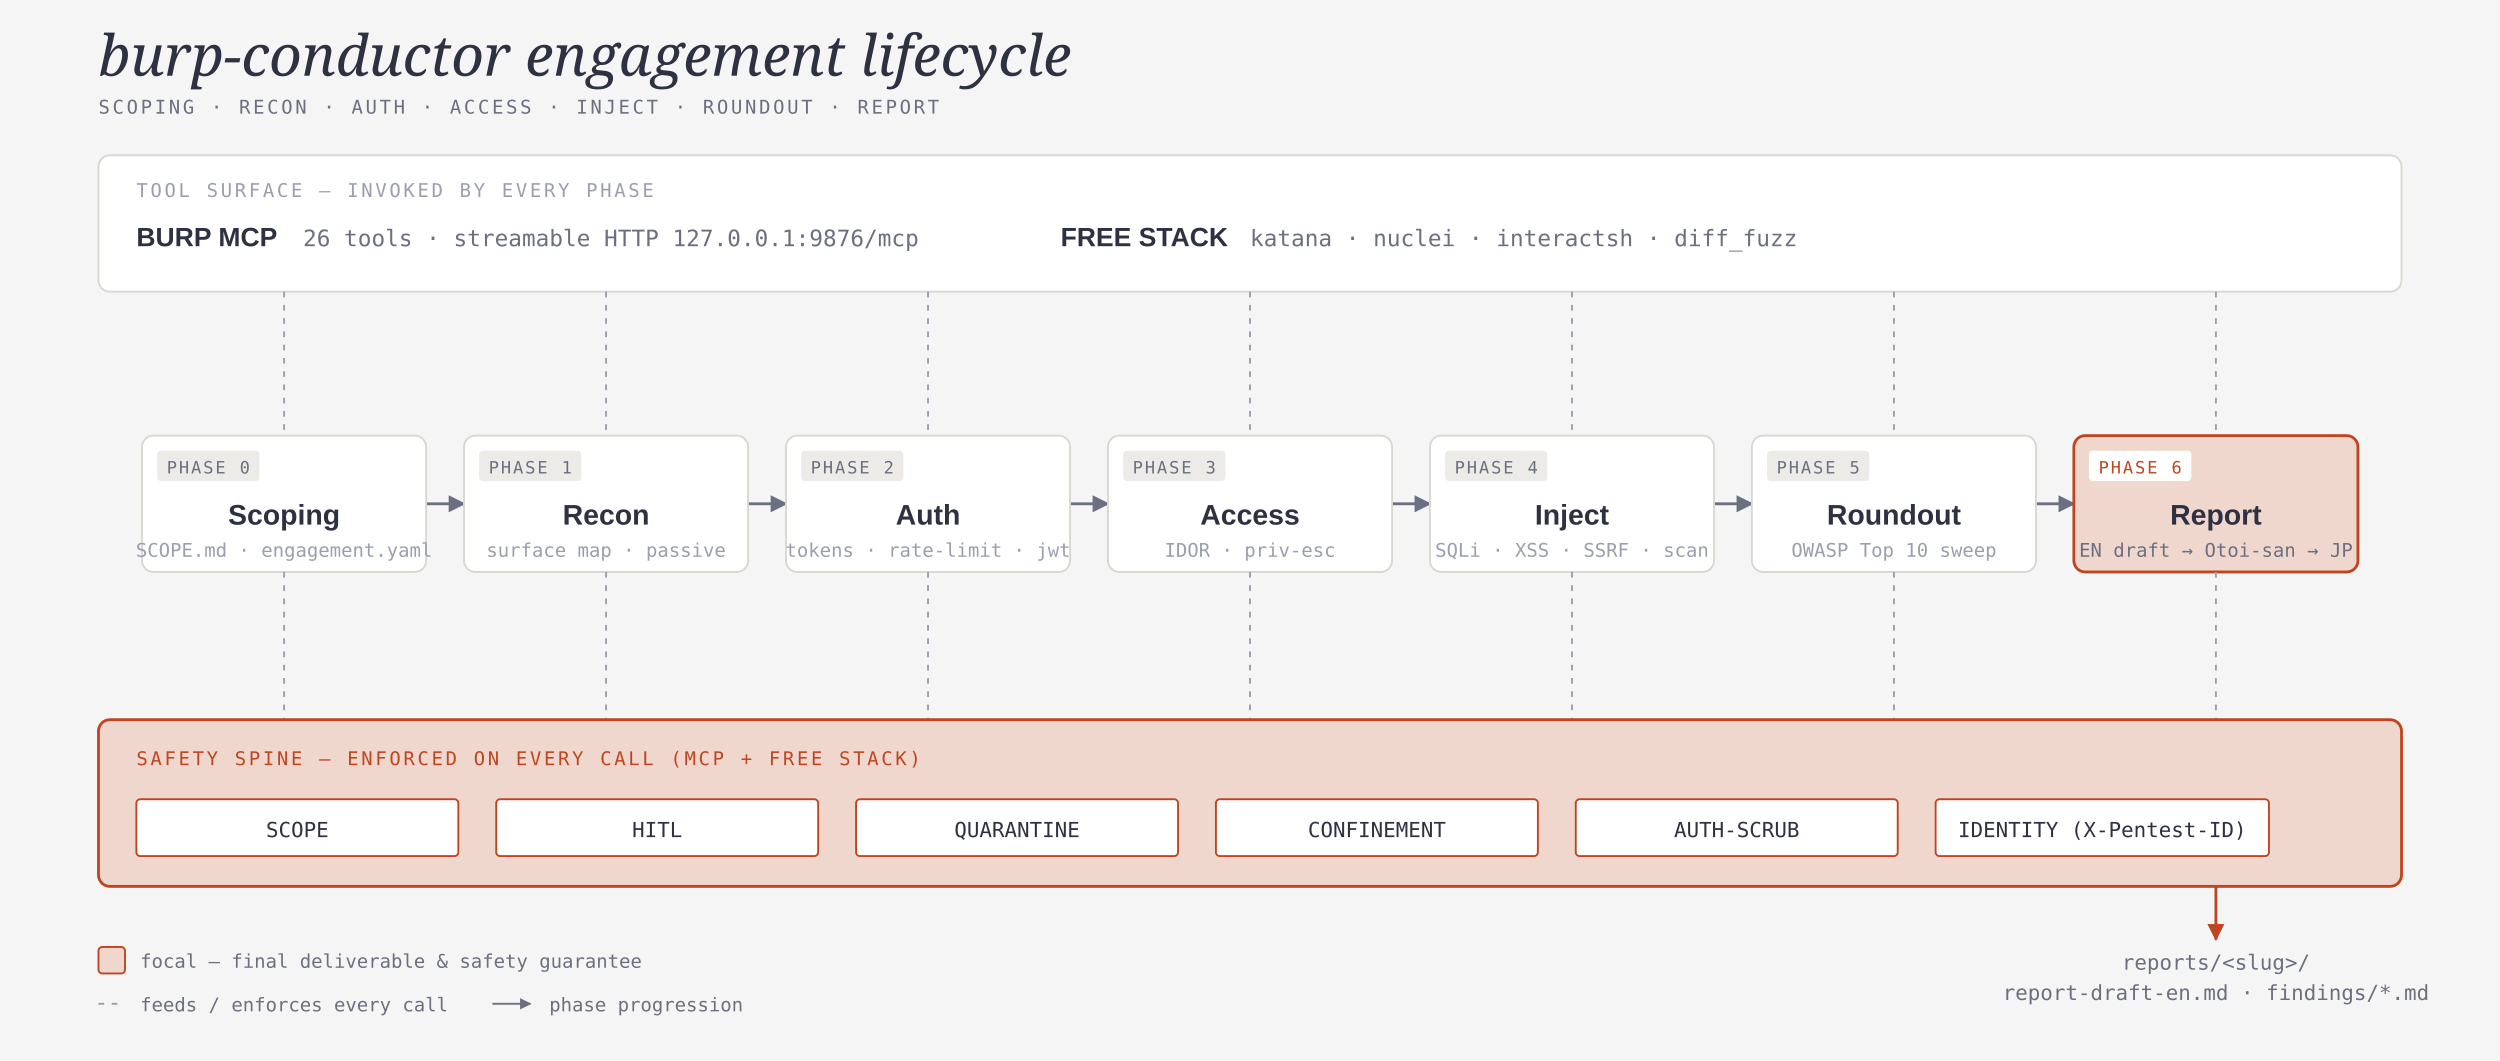
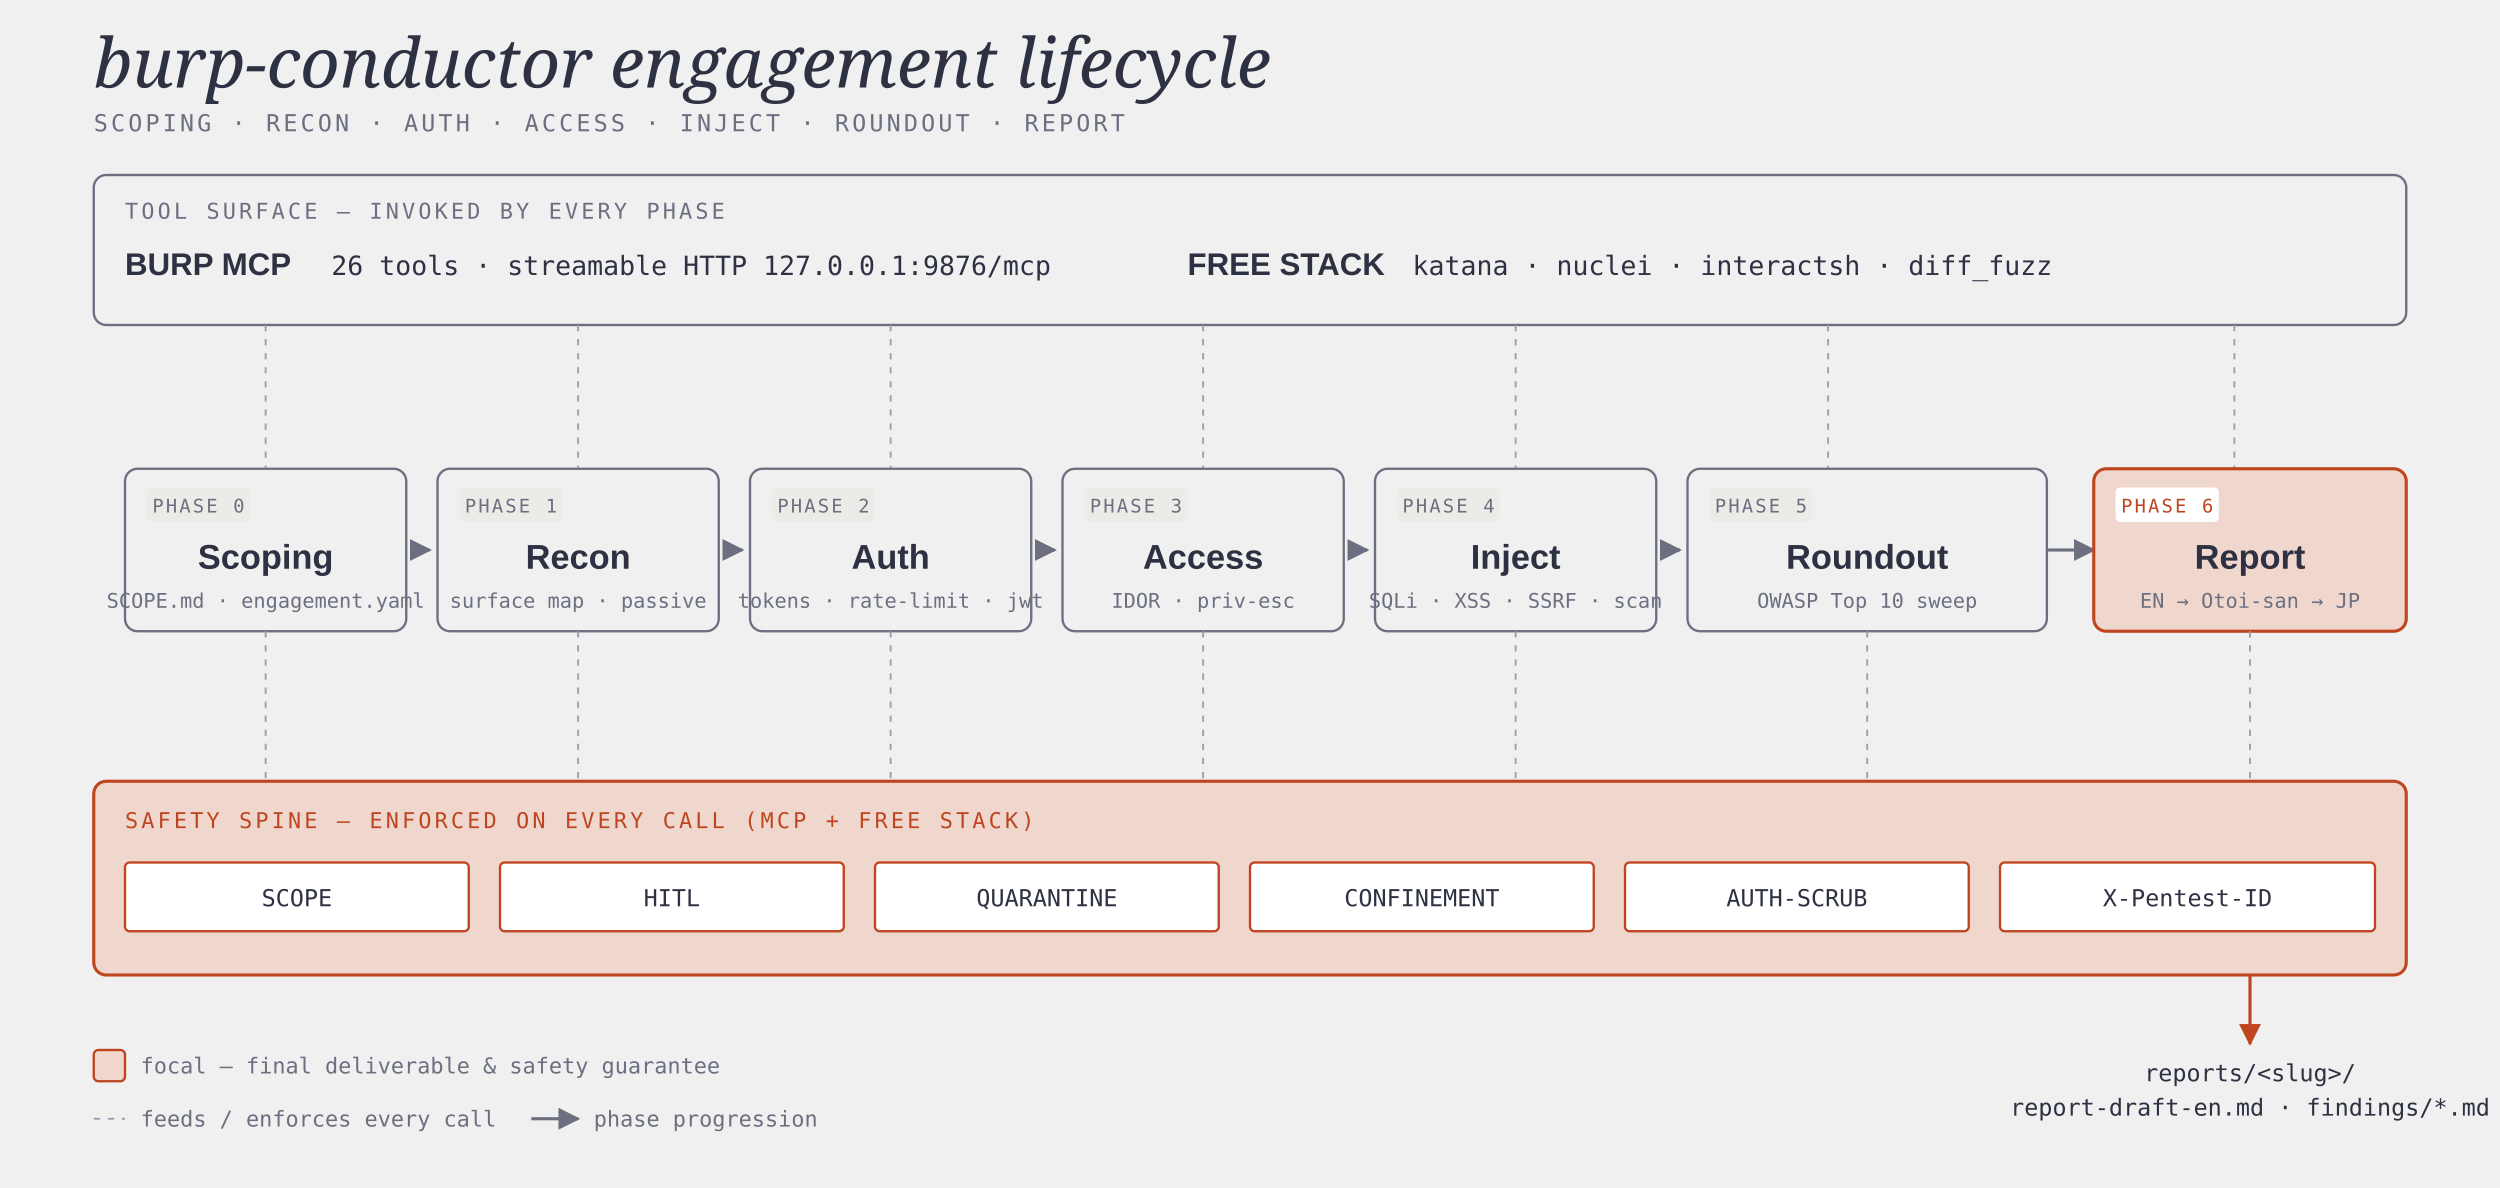
- <svg xmlns="http://www.w3.org/2000/svg" viewBox="0 0 1320 560" role="img" aria-labelledby="t d" font-family="'Geist','Helvetica Neue',Arial,sans-serif">
+ <svg xmlns="http://www.w3.org/2000/svg" viewBox="0 0 1600 760" role="img" aria-labelledby="t d" font-family="'Geist','Helvetica Neue',Arial,sans-serif">
  <defs>
-     <marker id="a" viewBox="0 0 10 10" refX="9" refY="5" markerWidth="6" markerHeight="6" orient="auto-start-reverse">
+     <marker id="a" viewBox="0 0 10 10" refX="9" refY="5" markerWidth="7" markerHeight="7" orient="auto-start-reverse">
      <path d="M 0 0 L 10 5 L 0 10 z" fill="#6b6f80" />
    </marker>
-     <marker id="ac" viewBox="0 0 10 10" refX="9" refY="5" markerWidth="6" markerHeight="6" orient="auto-start-reverse">
+     <marker id="ac" viewBox="0 0 10 10" refX="9" refY="5" markerWidth="7" markerHeight="7" orient="auto-start-reverse">
      <path d="M 0 0 L 10 5 L 0 10 z" fill="#bf4520" />
    </marker>
  </defs>
-   <rect x="0" y="0" width="1320" height="560" fill="#f5f5f5" />
-   <text x="52" y="40" font-family="Georgia,'Instrument Serif',serif" font-style="italic" font-size="30" fill="#2d3142">burp-conductor engagement lifecycle</text>
-   <text x="52" y="60" font-family="ui-monospace,'Geist Mono',monospace" font-size="10" letter-spacing="1.4" fill="#6b6f80">SCOPING · RECON · AUTH · ACCESS · INJECT · ROUNDOUT · REPORT</text>
-   <rect x="52" y="82" width="1216" height="72" rx="6" fill="#ffffff" stroke="#d9d7d0" />
-   <text x="72" y="104" font-family="ui-monospace,monospace" font-size="10" letter-spacing="1.4" fill="#9a9ead">TOOL SURFACE — INVOKED BY EVERY PHASE</text>
-   <text x="72" y="130" font-size="14" font-weight="600" fill="#2d3142">BURP MCP</text>
-   <text x="160" y="130" font-family="ui-monospace,monospace" font-size="12" fill="#6b6f80">26 tools · streamable HTTP 127.0.0.1:9876/mcp</text>
-   <text x="560" y="130" font-size="14" font-weight="600" fill="#2d3142">FREE STACK</text>
-   <text x="660" y="130" font-family="ui-monospace,monospace" font-size="12" fill="#6b6f80">katana · nuclei · interactsh · diff_fuzz</text>
-   <g stroke="#9a9ead" stroke-dasharray="3,4" fill="none">
-     <line x1="150" y1="154" x2="150" y2="230" />
-     <line x1="320" y1="154" x2="320" y2="230" />
-     <line x1="490" y1="154" x2="490" y2="230" />
-     <line x1="660" y1="154" x2="660" y2="230" />
-     <line x1="830" y1="154" x2="830" y2="230" />
-     <line x1="1000" y1="154" x2="1000" y2="230" />
-     <line x1="1170" y1="154" x2="1170" y2="230" />
+   <text x="60" y="56" font-family="Georgia,'Instrument Serif',serif" font-style="italic" font-size="44" fill="#2d3142">burp-conductor engagement lifecycle</text>
+   <text x="60" y="84" font-family="ui-monospace,'Geist Mono',monospace" font-size="15" letter-spacing="2" fill="#6b6f80">SCOPING · RECON · AUTH · ACCESS · INJECT · ROUNDOUT · REPORT</text>
+   <rect x="60" y="112" width="1480" height="96" rx="8" fill="none" stroke="#6b6f80" stroke-width="1.5" />
+   <text x="80" y="140" font-family="ui-monospace,monospace" font-size="14" letter-spacing="2" fill="#6b6f80">TOOL SURFACE — INVOKED BY EVERY PHASE</text>
+   <text x="80" y="176" font-size="20" font-weight="600" fill="#2d3142">BURP MCP</text>
+   <text x="212" y="176" font-family="ui-monospace,monospace" font-size="17" fill="#2d3142">26 tools · streamable HTTP 127.0.0.1:9876/mcp</text>
+   <text x="760" y="176" font-size="20" font-weight="600" fill="#2d3142">FREE STACK</text>
+   <text x="904" y="176" font-family="ui-monospace,monospace" font-size="17" fill="#2d3142">katana · nuclei · interactsh · diff_fuzz</text>
+   <g stroke="#9a9ead" stroke-width="1.2" stroke-dasharray="4,5" fill="none">
+     <line x1="170" y1="208" x2="170" y2="300" />
+     <line x1="370" y1="208" x2="370" y2="300" />
+     <line x1="570" y1="208" x2="570" y2="300" />
+     <line x1="770" y1="208" x2="770" y2="300" />
+     <line x1="970" y1="208" x2="970" y2="300" />
+     <line x1="1170" y1="208" x2="1170" y2="300" />
+     <line x1="1430" y1="208" x2="1430" y2="300" />
  </g>
-   <g stroke="#6b6f80" stroke-width="1.5" fill="none" marker-end="url(#a)">
-     <line x1="225" y1="266" x2="245" y2="266" />
-     <line x1="395" y1="266" x2="415" y2="266" />
-     <line x1="565" y1="266" x2="585" y2="266" />
-     <line x1="735" y1="266" x2="755" y2="266" />
-     <line x1="905" y1="266" x2="925" y2="266" />
-     <line x1="1075" y1="266" x2="1095" y2="266" />
+   <g stroke="#6b6f80" stroke-width="2" fill="none" marker-end="url(#a)">
+     <line x1="265" y1="352" x2="275" y2="352" />
+     <line x1="465" y1="352" x2="475" y2="352" />
+     <line x1="665" y1="352" x2="675" y2="352" />
+     <line x1="865" y1="352" x2="875" y2="352" />
+     <line x1="1065" y1="352" x2="1075" y2="352" />
+     <line x1="1310" y1="352" x2="1340" y2="352" />
  </g>
  <g>
-     <rect x="75" y="230" width="150" height="72" rx="6" fill="#ffffff" stroke="#d9d7d0" />
-     <rect x="83" y="238" width="54" height="16" rx="2" fill="#ecebe7" />
-     <text x="110" y="250" font-family="ui-monospace,monospace" font-size="9" letter-spacing="1" fill="#6b6f80" text-anchor="middle">PHASE 0</text>
-     <text x="150" y="277" font-size="15" font-weight="600" fill="#2d3142" text-anchor="middle">Scoping</text>
-     <text x="150" y="294" font-family="ui-monospace,monospace" font-size="10" fill="#9a9ead" text-anchor="middle">SCOPE.md · engagement.yaml</text>
-     <rect x="245" y="230" width="150" height="72" rx="6" fill="#ffffff" stroke="#d9d7d0" />
-     <rect x="253" y="238" width="54" height="16" rx="2" fill="#ecebe7" />
-     <text x="280" y="250" font-family="ui-monospace,monospace" font-size="9" letter-spacing="1" fill="#6b6f80" text-anchor="middle">PHASE 1</text>
-     <text x="320" y="277" font-size="15" font-weight="600" fill="#2d3142" text-anchor="middle">Recon</text>
-     <text x="320" y="294" font-family="ui-monospace,monospace" font-size="10" fill="#9a9ead" text-anchor="middle">surface map · passive</text>
-     <rect x="415" y="230" width="150" height="72" rx="6" fill="#ffffff" stroke="#d9d7d0" />
-     <rect x="423" y="238" width="54" height="16" rx="2" fill="#ecebe7" />
-     <text x="450" y="250" font-family="ui-monospace,monospace" font-size="9" letter-spacing="1" fill="#6b6f80" text-anchor="middle">PHASE 2</text>
-     <text x="490" y="277" font-size="15" font-weight="600" fill="#2d3142" text-anchor="middle">Auth</text>
-     <text x="490" y="294" font-family="ui-monospace,monospace" font-size="10" fill="#9a9ead" text-anchor="middle">tokens · rate-limit · jwt</text>
-     <rect x="585" y="230" width="150" height="72" rx="6" fill="#ffffff" stroke="#d9d7d0" />
-     <rect x="593" y="238" width="54" height="16" rx="2" fill="#ecebe7" />
-     <text x="620" y="250" font-family="ui-monospace,monospace" font-size="9" letter-spacing="1" fill="#6b6f80" text-anchor="middle">PHASE 3</text>
-     <text x="660" y="277" font-size="15" font-weight="600" fill="#2d3142" text-anchor="middle">Access</text>
-     <text x="660" y="294" font-family="ui-monospace,monospace" font-size="10" fill="#9a9ead" text-anchor="middle">IDOR · priv-esc</text>
-     <rect x="755" y="230" width="150" height="72" rx="6" fill="#ffffff" stroke="#d9d7d0" />
-     <rect x="763" y="238" width="54" height="16" rx="2" fill="#ecebe7" />
-     <text x="790" y="250" font-family="ui-monospace,monospace" font-size="9" letter-spacing="1" fill="#6b6f80" text-anchor="middle">PHASE 4</text>
-     <text x="830" y="277" font-size="15" font-weight="600" fill="#2d3142" text-anchor="middle">Inject</text>
-     <text x="830" y="294" font-family="ui-monospace,monospace" font-size="10" fill="#9a9ead" text-anchor="middle">SQLi · XSS · SSRF · scan</text>
-     <rect x="925" y="230" width="150" height="72" rx="6" fill="#ffffff" stroke="#d9d7d0" />
-     <rect x="933" y="238" width="54" height="16" rx="2" fill="#ecebe7" />
-     <text x="960" y="250" font-family="ui-monospace,monospace" font-size="9" letter-spacing="1" fill="#6b6f80" text-anchor="middle">PHASE 5</text>
-     <text x="1000" y="277" font-size="15" font-weight="600" fill="#2d3142" text-anchor="middle">Roundout</text>
-     <text x="1000" y="294" font-family="ui-monospace,monospace" font-size="10" fill="#9a9ead" text-anchor="middle">OWASP Top 10 sweep</text>
-     <rect x="1095" y="230" width="150" height="72" rx="6" fill="#f0d7cd" stroke="#bf4520" stroke-width="1.5" />
-     <rect x="1103" y="238" width="54" height="16" rx="2" fill="#ffffff" />
-     <text x="1130" y="250" font-family="ui-monospace,monospace" font-size="9" letter-spacing="1" fill="#bf4520" text-anchor="middle">PHASE 6</text>
-     <text x="1170" y="277" font-size="15" font-weight="600" fill="#2d3142" text-anchor="middle">Report</text>
-     <text x="1170" y="294" font-family="ui-monospace,monospace" font-size="10" fill="#6b6f80" text-anchor="middle">EN draft → Otoi-san → JP</text>
+     <rect x="80" y="300" width="180" height="104" rx="8" fill="none" stroke="#6b6f80" stroke-width="1.5" />
+     <rect x="94" y="312" width="66" height="22" rx="3" fill="#ecebe7" />
+     <text x="127" y="328" font-family="ui-monospace,monospace" font-size="12" letter-spacing="1.4" fill="#6b6f80" text-anchor="middle">PHASE 0</text>
+     <text x="170" y="364" font-size="22" font-weight="600" fill="#2d3142" text-anchor="middle">Scoping</text>
+     <text x="170" y="389" font-family="ui-monospace,monospace" font-size="13" fill="#6b6f80" text-anchor="middle">SCOPE.md · engagement.yaml</text>
+     <rect x="280" y="300" width="180" height="104" rx="8" fill="none" stroke="#6b6f80" stroke-width="1.5" />
+     <rect x="294" y="312" width="66" height="22" rx="3" fill="#ecebe7" />
+     <text x="327" y="328" font-family="ui-monospace,monospace" font-size="12" letter-spacing="1.4" fill="#6b6f80" text-anchor="middle">PHASE 1</text>
+     <text x="370" y="364" font-size="22" font-weight="600" fill="#2d3142" text-anchor="middle">Recon</text>
+     <text x="370" y="389" font-family="ui-monospace,monospace" font-size="13" fill="#6b6f80" text-anchor="middle">surface map · passive</text>
+     <rect x="480" y="300" width="180" height="104" rx="8" fill="none" stroke="#6b6f80" stroke-width="1.5" />
+     <rect x="494" y="312" width="66" height="22" rx="3" fill="#ecebe7" />
+     <text x="527" y="328" font-family="ui-monospace,monospace" font-size="12" letter-spacing="1.4" fill="#6b6f80" text-anchor="middle">PHASE 2</text>
+     <text x="570" y="364" font-size="22" font-weight="600" fill="#2d3142" text-anchor="middle">Auth</text>
+     <text x="570" y="389" font-family="ui-monospace,monospace" font-size="13" fill="#6b6f80" text-anchor="middle">tokens · rate-limit · jwt</text>
+     <rect x="680" y="300" width="180" height="104" rx="8" fill="none" stroke="#6b6f80" stroke-width="1.5" />
+     <rect x="694" y="312" width="66" height="22" rx="3" fill="#ecebe7" />
+     <text x="727" y="328" font-family="ui-monospace,monospace" font-size="12" letter-spacing="1.4" fill="#6b6f80" text-anchor="middle">PHASE 3</text>
+     <text x="770" y="364" font-size="22" font-weight="600" fill="#2d3142" text-anchor="middle">Access</text>
+     <text x="770" y="389" font-family="ui-monospace,monospace" font-size="13" fill="#6b6f80" text-anchor="middle">IDOR · priv-esc</text>
+     <rect x="880" y="300" width="180" height="104" rx="8" fill="none" stroke="#6b6f80" stroke-width="1.5" />
+     <rect x="894" y="312" width="66" height="22" rx="3" fill="#ecebe7" />
+     <text x="927" y="328" font-family="ui-monospace,monospace" font-size="12" letter-spacing="1.4" fill="#6b6f80" text-anchor="middle">PHASE 4</text>
+     <text x="970" y="364" font-size="22" font-weight="600" fill="#2d3142" text-anchor="middle">Inject</text>
+     <text x="970" y="389" font-family="ui-monospace,monospace" font-size="13" fill="#6b6f80" text-anchor="middle">SQLi · XSS · SSRF · scan</text>
+     <rect x="1080" y="300" width="230" height="104" rx="8" fill="none" stroke="#6b6f80" stroke-width="1.5" />
+     <rect x="1094" y="312" width="66" height="22" rx="3" fill="#ecebe7" />
+     <text x="1127" y="328" font-family="ui-monospace,monospace" font-size="12" letter-spacing="1.4" fill="#6b6f80" text-anchor="middle">PHASE 5</text>
+     <text x="1195" y="364" font-size="22" font-weight="600" fill="#2d3142" text-anchor="middle">Roundout</text>
+     <text x="1195" y="389" font-family="ui-monospace,monospace" font-size="13" fill="#6b6f80" text-anchor="middle">OWASP Top 10 sweep</text>
+     <rect x="1340" y="300" width="200" height="104" rx="8" fill="#f0d7cd" stroke="#bf4520" stroke-width="2" />
+     <rect x="1354" y="312" width="66" height="22" rx="3" fill="#ffffff" />
+     <text x="1387" y="328" font-family="ui-monospace,monospace" font-size="12" letter-spacing="1.4" fill="#bf4520" text-anchor="middle">PHASE 6</text>
+     <text x="1440" y="364" font-size="22" font-weight="600" fill="#2d3142" text-anchor="middle">Report</text>
+     <text x="1440" y="389" font-family="ui-monospace,monospace" font-size="13" fill="#6b6f80" text-anchor="middle">EN → Otoi-san → JP</text>
  </g>
-   <g stroke="#9a9ead" stroke-dasharray="3,4" fill="none">
-     <line x1="150" y1="302" x2="150" y2="380" />
-     <line x1="320" y1="302" x2="320" y2="380" />
-     <line x1="490" y1="302" x2="490" y2="380" />
-     <line x1="660" y1="302" x2="660" y2="380" />
-     <line x1="830" y1="302" x2="830" y2="380" />
-     <line x1="1000" y1="302" x2="1000" y2="380" />
-     <line x1="1170" y1="302" x2="1170" y2="380" />
+   <g stroke="#9a9ead" stroke-width="1.2" stroke-dasharray="4,5" fill="none">
+     <line x1="170" y1="404" x2="170" y2="500" />
+     <line x1="370" y1="404" x2="370" y2="500" />
+     <line x1="570" y1="404" x2="570" y2="500" />
+     <line x1="770" y1="404" x2="770" y2="500" />
+     <line x1="970" y1="404" x2="970" y2="500" />
+     <line x1="1195" y1="404" x2="1195" y2="500" />
+     <line x1="1440" y1="404" x2="1440" y2="500" />
  </g>
-   <rect x="52" y="380" width="1216" height="88" rx="6" fill="#f0d7cd" stroke="#bf4520" stroke-width="1.5" />
-   <text x="72" y="404" font-family="ui-monospace,monospace" font-size="10" letter-spacing="1.4" fill="#bf4520">SAFETY SPINE — ENFORCED ON EVERY CALL (MCP + FREE STACK)</text>
-   <g font-family="ui-monospace,monospace" font-size="11" fill="#2d3142">
-     <rect x="72" y="422" width="170" height="30" rx="2" fill="#ffffff" stroke="#bf4520" />
-     <text x="157" y="442" text-anchor="middle">SCOPE</text>
-     <rect x="262" y="422" width="170" height="30" rx="2" fill="#ffffff" stroke="#bf4520" />
-     <text x="347" y="442" text-anchor="middle">HITL</text>
-     <rect x="452" y="422" width="170" height="30" rx="2" fill="#ffffff" stroke="#bf4520" />
-     <text x="537" y="442" text-anchor="middle">QUARANTINE</text>
-     <rect x="642" y="422" width="170" height="30" rx="2" fill="#ffffff" stroke="#bf4520" />
-     <text x="727" y="442" text-anchor="middle">CONFINEMENT</text>
-     <rect x="832" y="422" width="170" height="30" rx="2" fill="#ffffff" stroke="#bf4520" />
-     <text x="917" y="442" text-anchor="middle">AUTH-SCRUB</text>
-     <rect x="1022" y="422" width="176" height="30" rx="2" fill="#ffffff" stroke="#bf4520" />
-     <text x="1110" y="442" text-anchor="middle">IDENTITY (X-Pentest-ID)</text>
+   <rect x="60" y="500" width="1480" height="124" rx="8" fill="#f0d7cd" stroke="#bf4520" stroke-width="2" />
+   <text x="80" y="530" font-family="ui-monospace,monospace" font-size="14" letter-spacing="2" fill="#bf4520">SAFETY SPINE — ENFORCED ON EVERY CALL (MCP + FREE STACK)</text>
+   <g font-family="ui-monospace,monospace" font-size="15" fill="#2d3142">
+     <rect x="80" y="552" width="220" height="44" rx="3" fill="#ffffff" stroke="#bf4520" stroke-width="1.5" />
+     <text x="190" y="580" text-anchor="middle">SCOPE</text>
+     <rect x="320" y="552" width="220" height="44" rx="3" fill="#ffffff" stroke="#bf4520" stroke-width="1.5" />
+     <text x="430" y="580" text-anchor="middle">HITL</text>
+     <rect x="560" y="552" width="220" height="44" rx="3" fill="#ffffff" stroke="#bf4520" stroke-width="1.5" />
+     <text x="670" y="580" text-anchor="middle">QUARANTINE</text>
+     <rect x="800" y="552" width="220" height="44" rx="3" fill="#ffffff" stroke="#bf4520" stroke-width="1.5" />
+     <text x="910" y="580" text-anchor="middle">CONFINEMENT</text>
+     <rect x="1040" y="552" width="220" height="44" rx="3" fill="#ffffff" stroke="#bf4520" stroke-width="1.5" />
+     <text x="1150" y="580" text-anchor="middle">AUTH-SCRUB</text>
+     <rect x="1280" y="552" width="240" height="44" rx="3" fill="#ffffff" stroke="#bf4520" stroke-width="1.5" />
+     <text x="1400" y="580" text-anchor="middle">X-Pentest-ID</text>
  </g>
-   <line x1="1170" y1="468" x2="1170" y2="496" stroke="#bf4520" stroke-width="1.5" marker-end="url(#ac)" />
-   <g font-family="ui-monospace,monospace" font-size="11" fill="#6b6f80">
-     <text x="1170" y="512" text-anchor="middle">reports/&lt;slug&gt;/</text>
-     <text x="1170" y="528" text-anchor="middle">report-draft-en.md · findings/*.md</text>
+   <line x1="1440" y1="624" x2="1440" y2="668" stroke="#bf4520" stroke-width="2" marker-end="url(#ac)" />
+   <g font-family="ui-monospace,monospace" font-size="15" fill="#2d3142">
+     <text x="1440" y="692" text-anchor="middle">reports/&lt;slug&gt;/</text>
+     <text x="1440" y="714" text-anchor="middle">report-draft-en.md · findings/*.md</text>
  </g>
-   <g font-family="ui-monospace,monospace" font-size="10" fill="#6b6f80">
-     <rect x="52" y="500" width="14" height="14" rx="2" fill="#f0d7cd" stroke="#bf4520" />
-     <text x="74" y="511">focal — final deliverable &amp; safety guarantee</text>
-     <line x1="52" y1="530" x2="66" y2="530" stroke="#9a9ead" stroke-dasharray="3,4" />
-     <text x="74" y="534">feeds / enforces every call</text>
-     <line x1="260" y1="530" x2="280" y2="530" stroke="#6b6f80" marker-end="url(#a)" />
-     <text x="290" y="534">phase progression</text>
+   <g font-family="ui-monospace,monospace" font-size="14" fill="#6b6f80">
+     <rect x="60" y="672" width="20" height="20" rx="3" fill="#f0d7cd" stroke="#bf4520" stroke-width="1.5" />
+     <text x="90" y="687">focal — final deliverable &amp; safety guarantee</text>
+     <line x1="60" y1="716" x2="80" y2="716" stroke="#9a9ead" stroke-width="1.2" stroke-dasharray="4,5" />
+     <text x="90" y="721">feeds / enforces every call</text>
+     <line x1="340" y1="716" x2="370" y2="716" stroke="#6b6f80" stroke-width="2" marker-end="url(#a)" />
+     <text x="380" y="721">phase progression</text>
  </g>
</svg>
